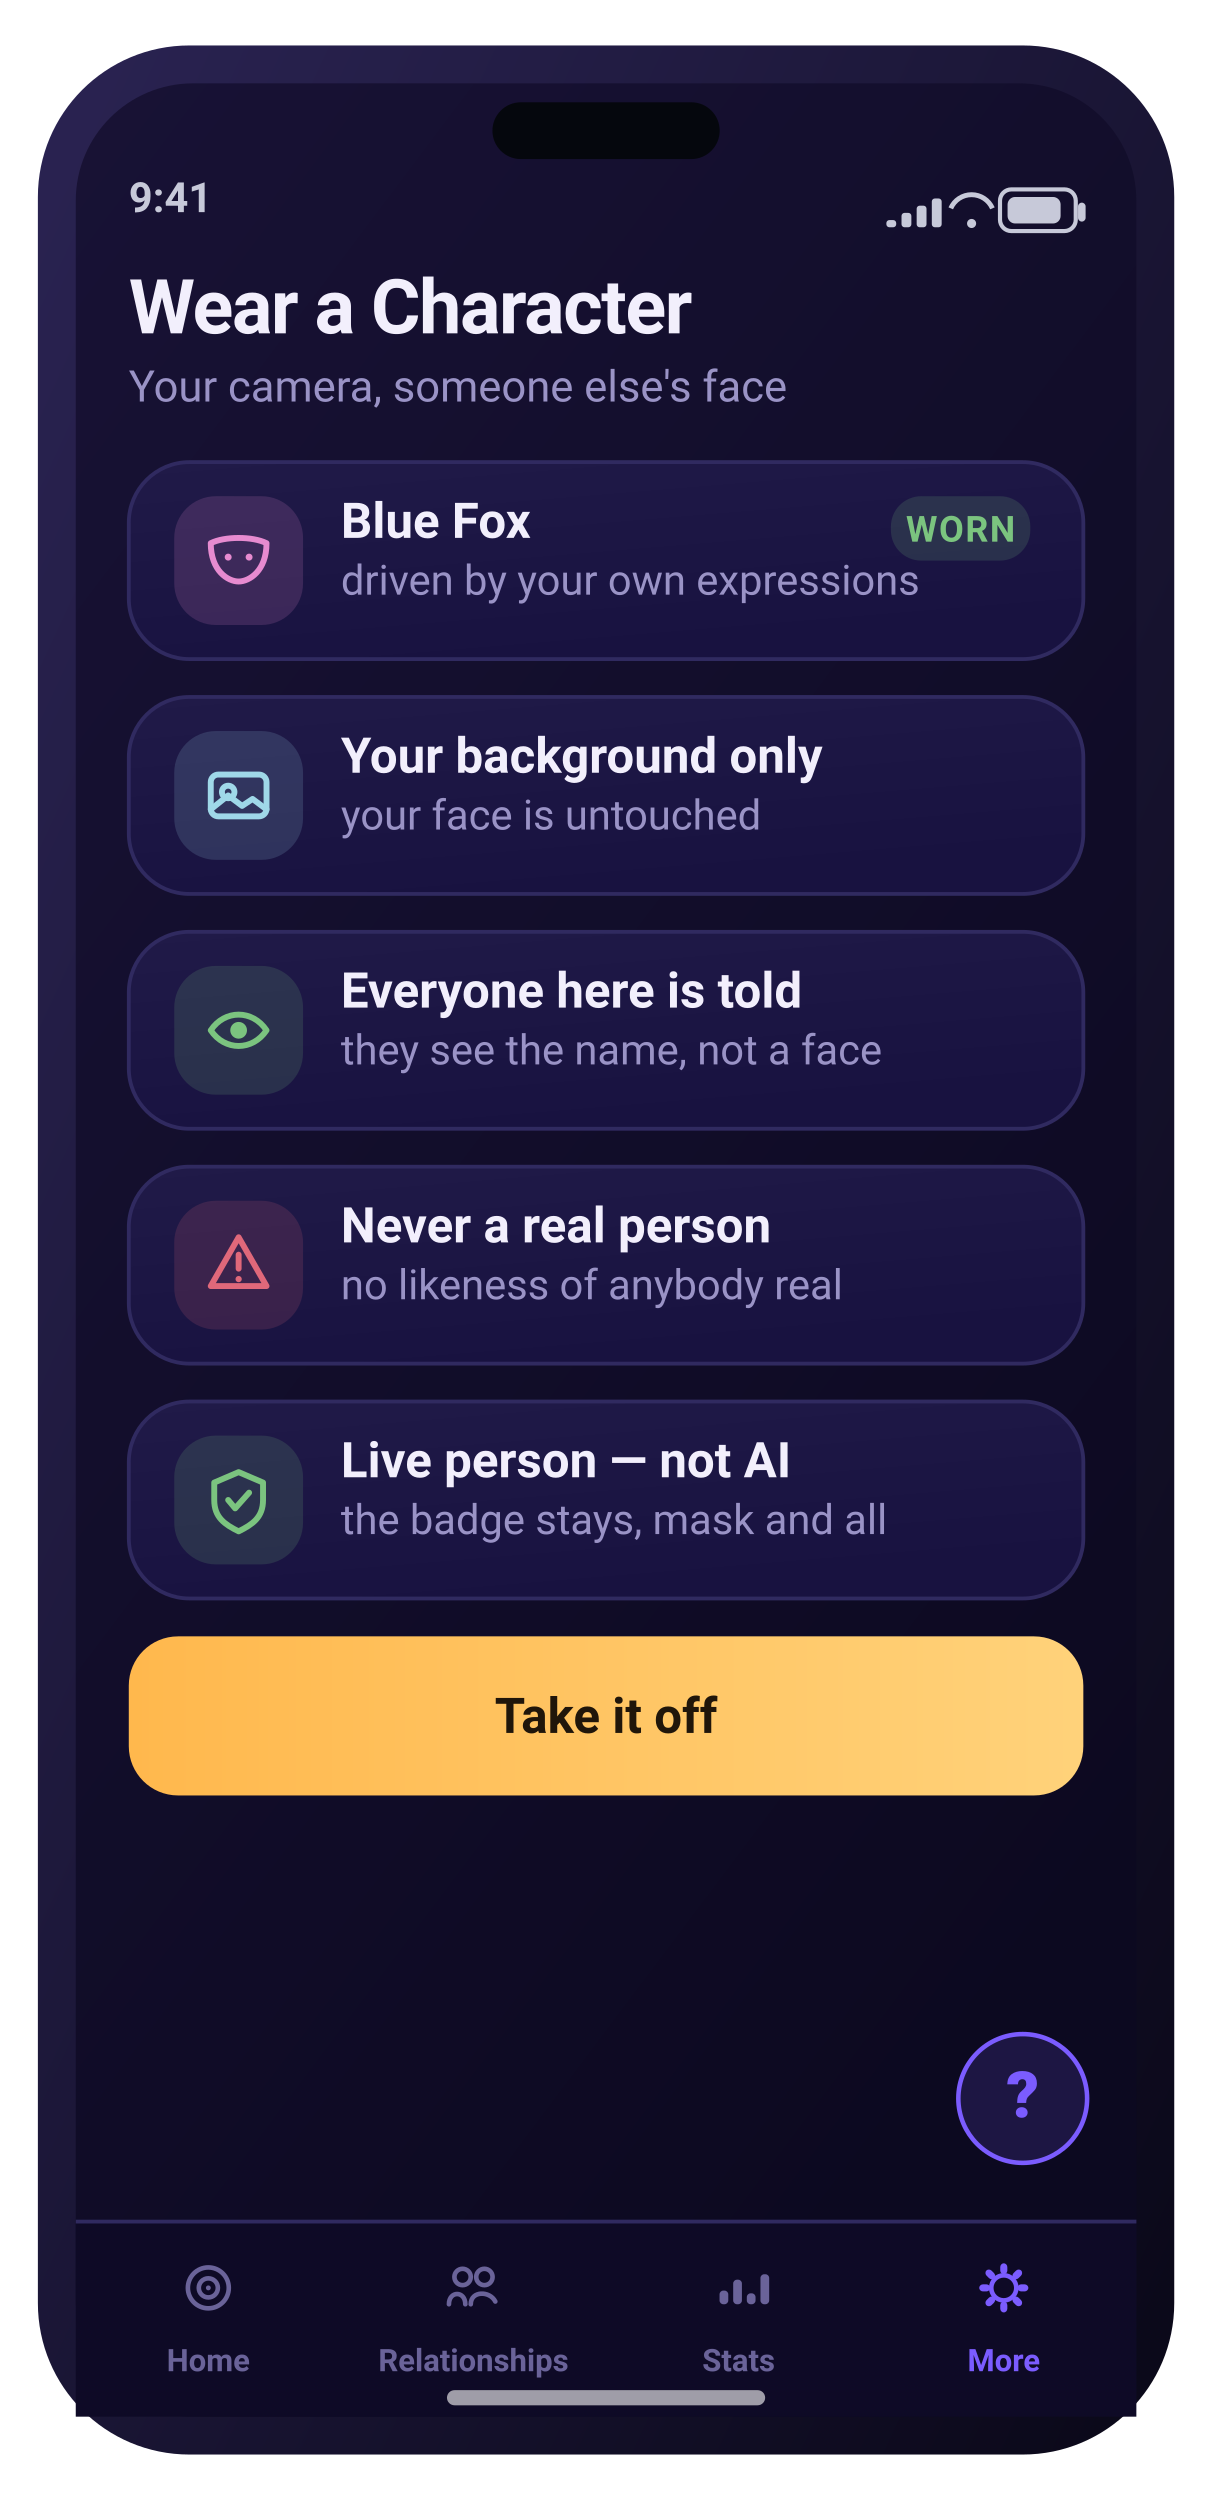
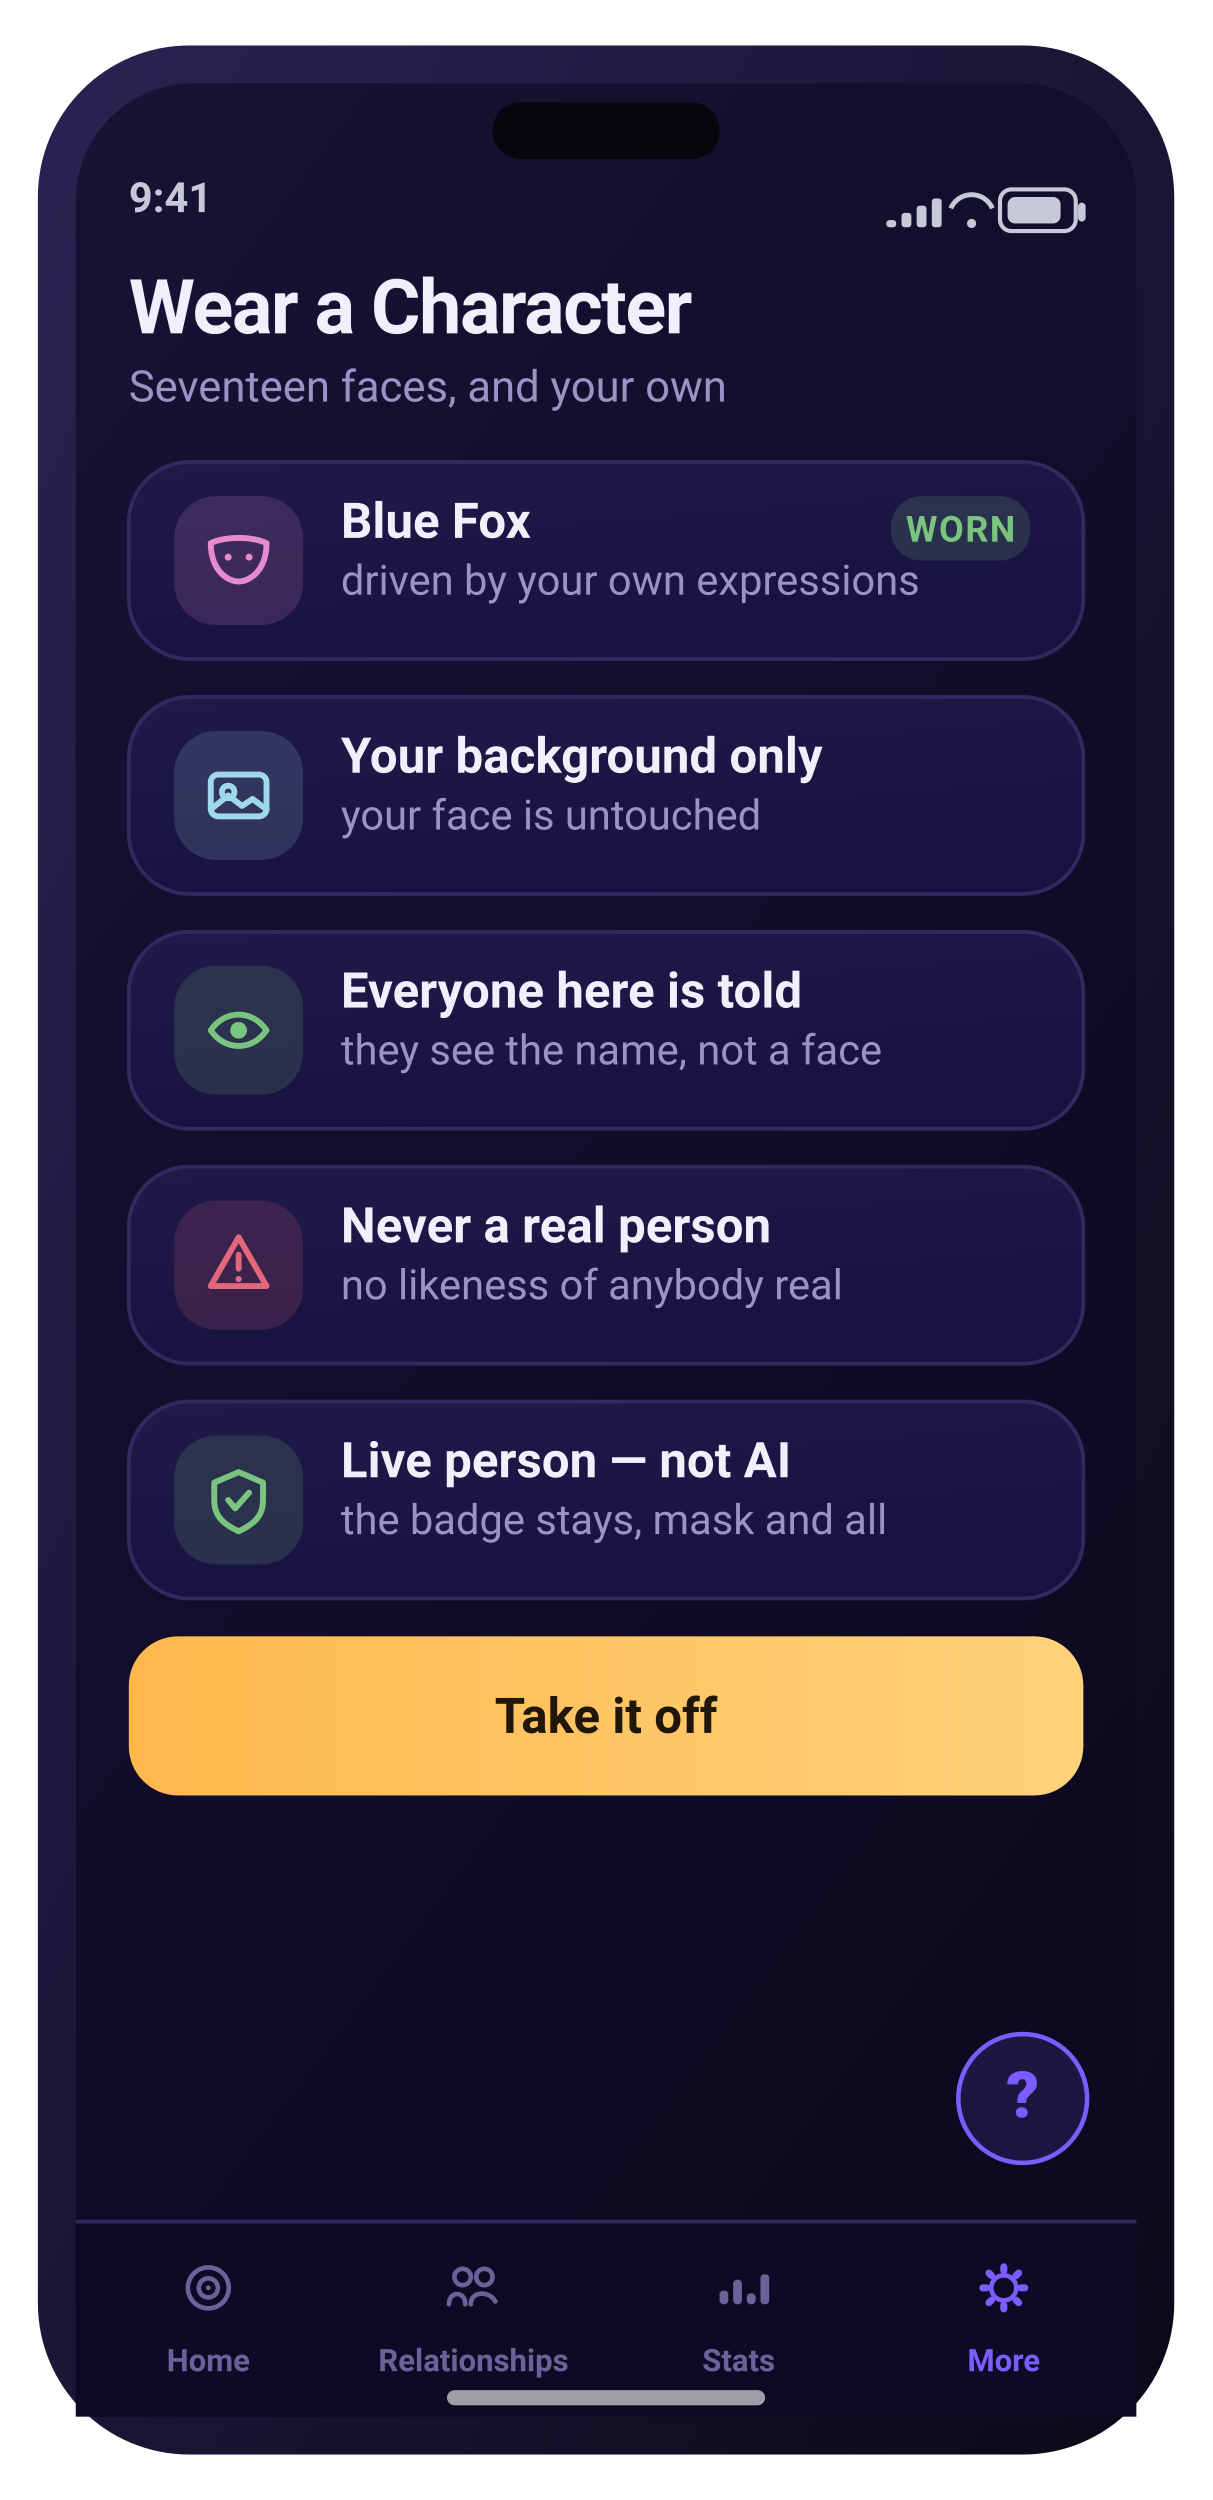
<svg xmlns="http://www.w3.org/2000/svg" width="320" height="660" viewBox="0 0 320 660" role="img" aria-label="Wear a Character screen">
  <defs>
    <linearGradient id="gScr" x1="0" y1="0" x2="0.6" y2="1">
      <stop offset="0" stop-color="#181235" />
      <stop offset="1" stop-color="#0c0920" />
    </linearGradient>
    <linearGradient id="gFrame" x1="0" y1="0" x2="1" y2="1">
      <stop offset="0" stop-color="#2a2352" />
      <stop offset="1" stop-color="#0a0818" />
    </linearGradient>
    <linearGradient id="gCard" x1="0" y1="0" x2="0.4" y2="1">
      <stop offset="0" stop-color="#201a48" />
      <stop offset="1" stop-color="#181240" />
    </linearGradient>
    <linearGradient id="gBrand" x1="0" y1="0" x2="1" y2="0">
      <stop offset="0" stop-color="#7b5cff" />
      <stop offset="1" stop-color="#9d7bff" />
    </linearGradient>
    <linearGradient id="gAmber" x1="0" y1="0" x2="1" y2="0">
      <stop offset="0" stop-color="#ffb84d" />
      <stop offset="1" stop-color="#ffd27a" />
    </linearGradient>
    <linearGradient id="mV" x1="0" y1="0" x2="1" y2="0">
      <stop offset="0" stop-color="#7b5cff" />
      <stop offset="1" stop-color="#9d7bff" />
    </linearGradient>
    <linearGradient id="mA" x1="0" y1="0" x2="1" y2="0">
      <stop offset="0" stop-color="#ffb84d" />
      <stop offset="1" stop-color="#ff9f45" />
    </linearGradient>
    <linearGradient id="mG" x1="0" y1="0" x2="1" y2="0">
      <stop offset="0" stop-color="#5fb87a" />
      <stop offset="1" stop-color="#7bc47f" />
    </linearGradient>
    <linearGradient id="mC" x1="0" y1="0" x2="1" y2="0">
      <stop offset="0" stop-color="#6bb6d6" />
      <stop offset="1" stop-color="#9fd8e8" />
    </linearGradient>
    <radialGradient id="orb" cx="36%" cy="30%" r="78%">
      <stop offset="0" stop-color="#d9ccff" />
      <stop offset="38%" stop-color="#7b5cff" />
      <stop offset="78%" stop-color="#3f3bc0" />
      <stop offset="100%" stop-color="#140f34" />
    </radialGradient>
    <radialGradient id="glow" cx="50%" cy="50%" r="50%">
      <stop offset="0" stop-color="#e78bd0" stop-opacity="0.5" />
      <stop offset="1" stop-color="#e78bd0" stop-opacity="0" />
    </radialGradient>
  </defs>
  <rect x="10.0" y="12.0" width="300.0" height="636.0" rx="40" fill="url(#gFrame)" />
  <rect x="20.0" y="22.0" width="280.0" height="616.0" rx="31" fill="url(#gScr)" />
  <rect x="130.0" y="27.0" width="60.0" height="15.0" rx="7.5" fill="#05070d" />
  <text x="34.0" y="56.0" font-family="-apple-system,BlinkMacSystemFont,'SF Pro Display','SF Pro Text','Segoe UI',Roboto,system-ui,sans-serif" font-size="11" font-weight="600" fill="#c7c9d9" text-anchor="start">9:41</text>
  <rect x="264.0" y="50.0" width="20.0" height="11.0" rx="3" fill="none" stroke="#c7c9d9" stroke-width="1.1" />
  <rect x="266.0" y="52.0" width="14.0" height="7.0" rx="2" fill="#c7c9d9" />
  <rect x="284.6" y="53.5" width="2.0" height="5.0" rx="1" fill="#c7c9d9" />
  <path d="M251 55 a6 6 0 0 1 11 0" fill="none" stroke="#c7c9d9" stroke-width="1.3" />
  <circle cx="256.5" cy="59" r="1.2" fill="#c7c9d9" />
  <rect x="234.0" y="58.1" width="2.6" height="1.9" rx="0.8" fill="#c7c9d9" />
  <rect x="238.0" y="56.2" width="2.6" height="3.8" rx="0.8" fill="#c7c9d9" />
  <rect x="242.0" y="54.3" width="2.6" height="5.7" rx="0.8" fill="#c7c9d9" />
  <rect x="246.0" y="52.4" width="2.6" height="7.6" rx="0.8" fill="#c7c9d9" />
  <text x="34.0" y="88.0" font-family="-apple-system,BlinkMacSystemFont,'SF Pro Display','SF Pro Text','Segoe UI',Roboto,system-ui,sans-serif" font-size="20" font-weight="700" fill="#f2effc" text-anchor="start" letter-spacing="-0.4">Wear a Character</text>
-   <text x="34.0" y="106.0" font-family="-apple-system,BlinkMacSystemFont,'SF Pro Display','SF Pro Text','Segoe UI',Roboto,system-ui,sans-serif" font-size="11.5" font-weight="400" fill="#9a93c6" text-anchor="start">Your camera, someone else's face</text>
+   <text x="34.0" y="106.0" font-family="-apple-system,BlinkMacSystemFont,'SF Pro Display','SF Pro Text','Segoe UI',Roboto,system-ui,sans-serif" font-size="11.5" font-weight="400" fill="#9a93c6" text-anchor="start">Seventeen faces, and your own</text>
  <rect x="34.0" y="122.0" width="252.0" height="52.0" rx="16" fill="url(#gCard)" stroke="#302a60" stroke-width="1" />
  <rect x="46.0" y="131.0" width="34.0" height="34.0" rx="11" fill="rgba(231,139,208,0.16)" />
  <path d="M55.64 143.4 c3.68 -1.84 11.04 -1.84 14.72 0 c0 7.36 -4.6 10.12 -7.36 10.12 c-2.76 0 -7.36 -2.76 -7.36 -10.12 Z" fill="none" stroke="#e78bd0" stroke-width="1.56" stroke-linecap="round" stroke-linejoin="round" />
  <circle cx="60.24" cy="147.08" r="0.92" fill="#e78bd0" />
  <circle cx="65.76" cy="147.08" r="0.92" fill="#e78bd0" />
  <text x="90.0" y="142.0" font-family="-apple-system,BlinkMacSystemFont,'SF Pro Display','SF Pro Text','Segoe UI',Roboto,system-ui,sans-serif" font-size="13" font-weight="600" fill="#f2effc" text-anchor="start">Blue Fox</text>
  <text x="90.0" y="157.0" font-family="-apple-system,BlinkMacSystemFont,'SF Pro Display','SF Pro Text','Segoe UI',Roboto,system-ui,sans-serif" font-size="11" font-weight="400" fill="#9a93c6" text-anchor="start">driven by your own expressions</text>
  <rect x="235.2" y="131.0" width="36.8" height="17.0" rx="8" fill="rgba(123,196,127,0.16)" />
  <text x="253.6" y="143.0" font-family="-apple-system,BlinkMacSystemFont,'SF Pro Display','SF Pro Text','Segoe UI',Roboto,system-ui,sans-serif" font-size="9.5" font-weight="700" fill="#7bc47f" text-anchor="middle" letter-spacing="0.4">WORN</text>
  <rect x="34.0" y="184.0" width="252.0" height="52.0" rx="16" fill="url(#gCard)" stroke="#302a60" stroke-width="1" />
  <rect x="46.0" y="193.0" width="34.0" height="34.0" rx="11" fill="rgba(159,216,232,0.16)" />
  <rect x="55.64" y="204.48" width="14.72" height="11.04" rx="2" fill="none" stroke="#9fd8e8" stroke-width="1.56" stroke-linecap="round" stroke-linejoin="round" />
  <circle cx="60.24" cy="209.08" r="1.656" fill="none" stroke="#9fd8e8" stroke-width="1.56" stroke-linecap="round" stroke-linejoin="round" />
  <path d="M55.64 213.68 l4.6 -3.68 3.68 2.76 2.76 -1.84 3.68 2.76" fill="none" stroke="#9fd8e8" stroke-width="1.56" stroke-linecap="round" stroke-linejoin="round" />
  <text x="90.0" y="204.0" font-family="-apple-system,BlinkMacSystemFont,'SF Pro Display','SF Pro Text','Segoe UI',Roboto,system-ui,sans-serif" font-size="13" font-weight="600" fill="#f2effc" text-anchor="start">Your background only</text>
  <text x="90.0" y="219.0" font-family="-apple-system,BlinkMacSystemFont,'SF Pro Display','SF Pro Text','Segoe UI',Roboto,system-ui,sans-serif" font-size="11" font-weight="400" fill="#9a93c6" text-anchor="start">your face is untouched</text>
  <rect x="34.0" y="246.0" width="252.0" height="52.0" rx="16" fill="url(#gCard)" stroke="#302a60" stroke-width="1" />
  <rect x="46.0" y="255.0" width="34.0" height="34.0" rx="11" fill="rgba(123,196,127,0.16)" />
  <path d="M55.64 272.0 c3.68 -5.52 11.04 -5.52 14.72 0 c-3.68 5.52 -11.04 5.52 -14.72 0 Z" fill="none" stroke="#7bc47f" stroke-width="1.56" stroke-linecap="round" stroke-linejoin="round" />
  <circle cx="63" cy="272.0" r="2.208" fill="#7bc47f" />
  <text x="90.0" y="266.0" font-family="-apple-system,BlinkMacSystemFont,'SF Pro Display','SF Pro Text','Segoe UI',Roboto,system-ui,sans-serif" font-size="13" font-weight="600" fill="#f2effc" text-anchor="start">Everyone here is told</text>
  <text x="90.0" y="281.0" font-family="-apple-system,BlinkMacSystemFont,'SF Pro Display','SF Pro Text','Segoe UI',Roboto,system-ui,sans-serif" font-size="11" font-weight="400" fill="#9a93c6" text-anchor="start">they see the name, not a face</text>
  <rect x="34.0" y="308.0" width="252.0" height="52.0" rx="16" fill="url(#gCard)" stroke="#302a60" stroke-width="1" />
  <rect x="46.0" y="317.0" width="34.0" height="34.0" rx="11" fill="rgba(224,104,122,0.16)" />
  <path d="M63 326.64 L70.36 339.52 H55.64 Z" fill="none" stroke="#e0687a" stroke-width="1.56" stroke-linecap="round" stroke-linejoin="round" />
  <path d="M63 331.24 v3.68" fill="none" stroke="#e0687a" stroke-width="1.56" stroke-linecap="round" stroke-linejoin="round" />
  <circle cx="63" cy="337.68" r="0.828" fill="#e0687a" />
  <text x="90.0" y="328.0" font-family="-apple-system,BlinkMacSystemFont,'SF Pro Display','SF Pro Text','Segoe UI',Roboto,system-ui,sans-serif" font-size="13" font-weight="600" fill="#f2effc" text-anchor="start">Never a real person</text>
  <text x="90.0" y="343.0" font-family="-apple-system,BlinkMacSystemFont,'SF Pro Display','SF Pro Text','Segoe UI',Roboto,system-ui,sans-serif" font-size="11" font-weight="400" fill="#9a93c6" text-anchor="start">no likeness of anybody real</text>
  <rect x="34.0" y="370.0" width="252.0" height="52.0" rx="16" fill="url(#gCard)" stroke="#302a60" stroke-width="1" />
  <rect x="46.0" y="379.0" width="34.0" height="34.0" rx="11" fill="rgba(123,196,127,0.16)" />
  <path d="M63 388.64 l6.44 2.76 v4.6 c0 4.6 -2.76 6.44 -6.44 8.28 c-3.68 -1.84 -6.44 -3.68 -6.44 -8.28 v-4.6 Z" fill="none" stroke="#7bc47f" stroke-width="1.56" stroke-linecap="round" stroke-linejoin="round" />
  <path d="M60.24 396.0 l1.84 2.208 3.68 -4.14" fill="none" stroke="#7bc47f" stroke-width="1.56" stroke-linecap="round" stroke-linejoin="round" />
  <text x="90.0" y="390.0" font-family="-apple-system,BlinkMacSystemFont,'SF Pro Display','SF Pro Text','Segoe UI',Roboto,system-ui,sans-serif" font-size="13" font-weight="600" fill="#f2effc" text-anchor="start">Live person — not AI</text>
  <text x="90.0" y="405.0" font-family="-apple-system,BlinkMacSystemFont,'SF Pro Display','SF Pro Text','Segoe UI',Roboto,system-ui,sans-serif" font-size="11" font-weight="400" fill="#9a93c6" text-anchor="start">the badge stays, mask and all</text>
  <rect x="34.0" y="432.0" width="252.0" height="42.0" rx="13" fill="url(#gAmber)" />
  <text x="160.0" y="457.5" font-family="-apple-system,BlinkMacSystemFont,'SF Pro Display','SF Pro Text','Segoe UI',Roboto,system-ui,sans-serif" font-size="13" font-weight="700" fill="#20160a" text-anchor="middle">Take it off</text>
  <rect x="20.0" y="586.0" width="280.0" height="52.0" rx="0" fill="#0e0a26" />
  <rect x="20" y="586" width="280" height="1" fill="#302a60" />
  <circle cx="55.0" cy="604" r="5.4" fill="none" stroke="#6a6399" stroke-width="1.22" stroke-linecap="round" stroke-linejoin="round" />
  <circle cx="55.0" cy="604" r="2.52" fill="none" stroke="#6a6399" stroke-width="1.22" stroke-linecap="round" stroke-linejoin="round" />
  <circle cx="55.0" cy="604" r="0.648" fill="#6a6399" />
  <text x="55.0" y="626.0" font-family="-apple-system,BlinkMacSystemFont,'SF Pro Display','SF Pro Text','Segoe UI',Roboto,system-ui,sans-serif" font-size="8.2" font-weight="600" fill="#6a6399" text-anchor="middle">Home</text>
  <circle cx="122.12" cy="601.12" r="2.16" fill="none" stroke="#6a6399" stroke-width="1.22" stroke-linecap="round" stroke-linejoin="round" />
  <circle cx="127.88" cy="601.12" r="2.16" fill="none" stroke="#6a6399" stroke-width="1.22" stroke-linecap="round" stroke-linejoin="round" />
  <path d="M118.52 608.32 c0 -3.6 4.32 -3.6 4.32 0 M124.28 608.32 c0 -3.6 5.04 -3.6 6.48 -0.72" fill="none" stroke="#6a6399" stroke-width="1.22" stroke-linecap="round" stroke-linejoin="round" />
  <text x="125.0" y="626.0" font-family="-apple-system,BlinkMacSystemFont,'SF Pro Display','SF Pro Text','Segoe UI',Roboto,system-ui,sans-serif" font-size="8.2" font-weight="600" fill="#6a6399" text-anchor="middle">Relationships</text>
  <rect x="189.96" y="604.72" width="2.304" height="3.6" rx="1" fill="#6a6399" />
  <rect x="193.56" y="601.84" width="2.304" height="6.48" rx="1" fill="#6a6399" />
  <rect x="197.16" y="605.44" width="2.304" height="2.88" rx="1" fill="#6a6399" />
  <rect x="200.76" y="600.4" width="2.304" height="7.92" rx="1" fill="#6a6399" />
  <text x="195.0" y="626.0" font-family="-apple-system,BlinkMacSystemFont,'SF Pro Display','SF Pro Text','Segoe UI',Roboto,system-ui,sans-serif" font-size="8.2" font-weight="600" fill="#6a6399" text-anchor="middle">Stats</text>
  <rect x="264.064" y="597.52" width="1.872" height="2.88" rx="1" transform="rotate(0 265.0 604)" fill="#7b5cff" />
  <rect x="264.064" y="597.52" width="1.872" height="2.88" rx="1" transform="rotate(45 265.0 604)" fill="#7b5cff" />
  <rect x="264.064" y="597.52" width="1.872" height="2.88" rx="1" transform="rotate(90 265.0 604)" fill="#7b5cff" />
  <rect x="264.064" y="597.52" width="1.872" height="2.88" rx="1" transform="rotate(135 265.0 604)" fill="#7b5cff" />
  <rect x="264.064" y="597.52" width="1.872" height="2.88" rx="1" transform="rotate(180 265.0 604)" fill="#7b5cff" />
  <rect x="264.064" y="597.52" width="1.872" height="2.88" rx="1" transform="rotate(225 265.0 604)" fill="#7b5cff" />
  <rect x="264.064" y="597.52" width="1.872" height="2.88" rx="1" transform="rotate(270 265.0 604)" fill="#7b5cff" />
  <rect x="264.064" y="597.52" width="1.872" height="2.88" rx="1" transform="rotate(315 265.0 604)" fill="#7b5cff" />
  <circle cx="265.0" cy="604" r="3.312" fill="none" stroke="#7b5cff" stroke-width="1.22" stroke-linecap="round" stroke-linejoin="round" />
  <text x="265.0" y="626.0" font-family="-apple-system,BlinkMacSystemFont,'SF Pro Display','SF Pro Text','Segoe UI',Roboto,system-ui,sans-serif" font-size="8.2" font-weight="600" fill="#7b5cff" text-anchor="middle">More</text>
  <circle cx="270" cy="554" r="17" fill="rgba(123,92,255,0.16)" stroke="#7b5cff" stroke-width="1.2" />
  <text x="270.0" y="559.0" font-family="-apple-system,BlinkMacSystemFont,'SF Pro Display','SF Pro Text','Segoe UI',Roboto,system-ui,sans-serif" font-size="17" font-weight="800" fill="#7b5cff" text-anchor="middle">?</text>
  <rect x="118.0" y="631.0" width="84.0" height="4.0" rx="2" fill="rgba(255,255,255,0.6)" />
</svg>
